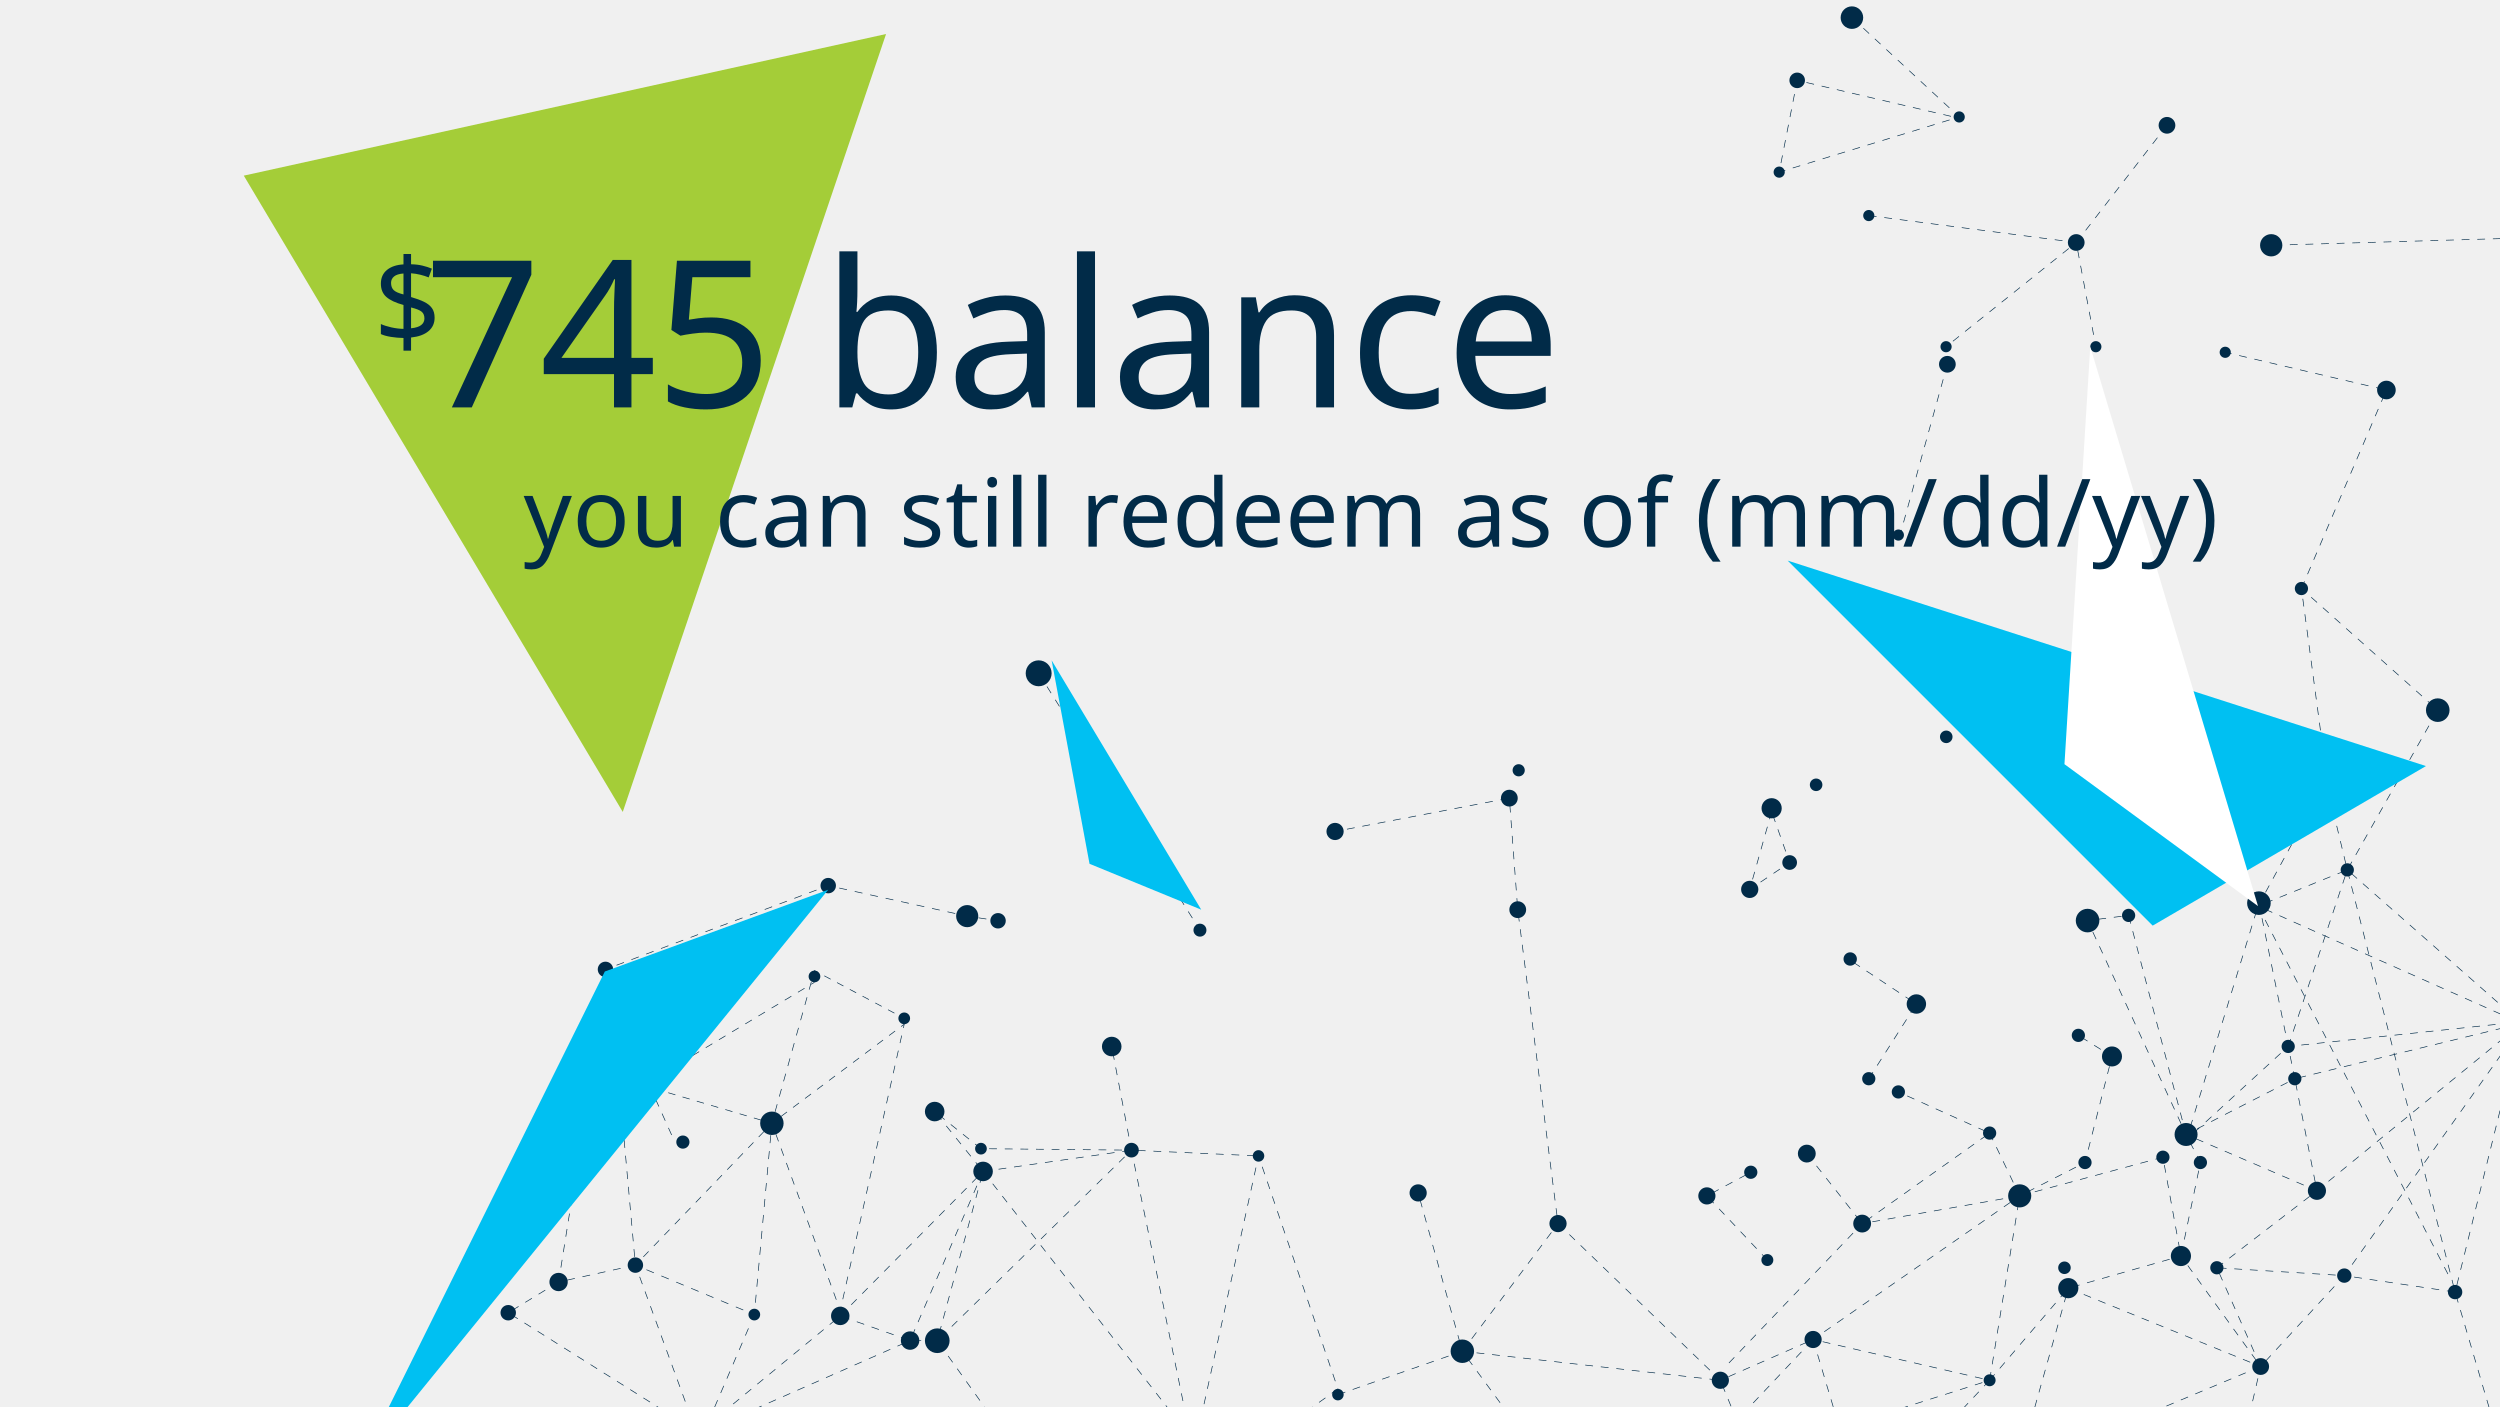
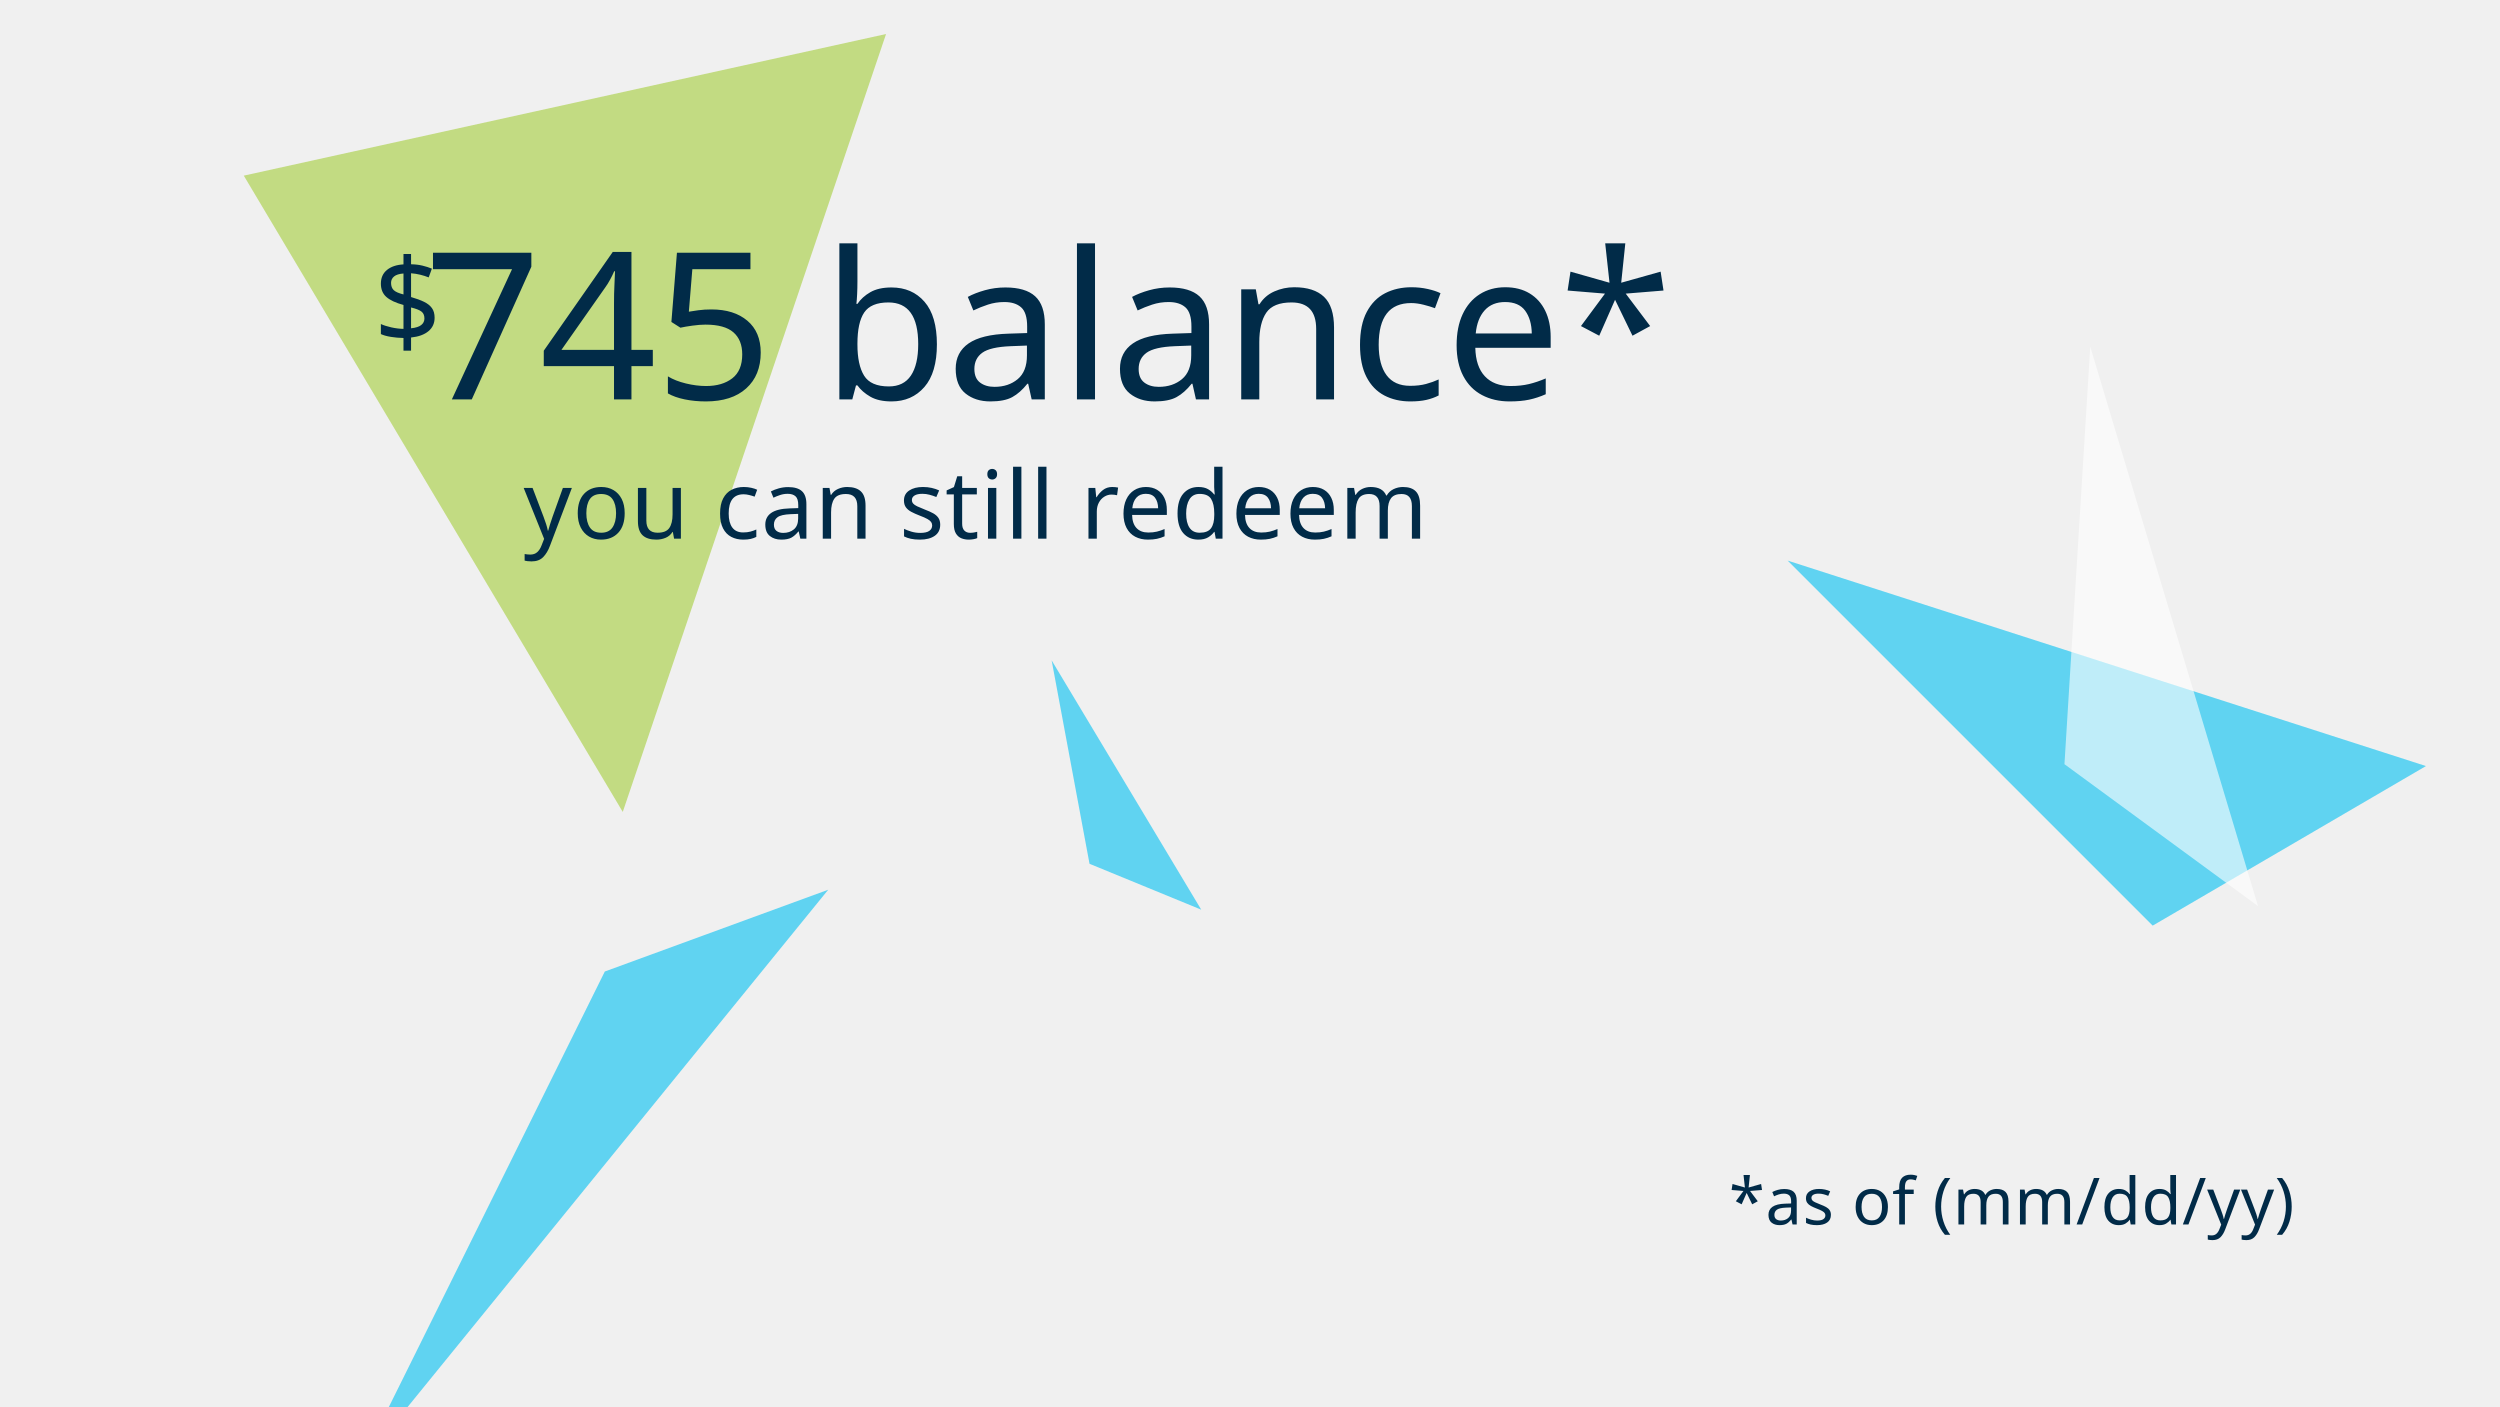
<svg xmlns="http://www.w3.org/2000/svg" version="1.1" id="_x37_45BalanceSvg" x="0px" y="0px" width="3840px" height="2160px" viewBox="0 0 3840 2160" enable-background="new 0 0 3840 2160" xml:space="preserve">
  <g id="_x2D_.contentScene-">
-     <g id="_x2D_.moveElements-_2_">
+     <g id="_x2D_.moveElements-_1_">
      <g>
        <g>
-           <circle fill="#012B48" cx="3056.06" cy="1740.4" r="10.16" />
-           <circle fill="#012B48" cx="3202.54" cy="1785.63" r="10.16" />
-           <circle fill="#012B48" cx="3322.23" cy="1777.47" r="10.16" />
-           <circle fill="#012B48" cx="3379.82" cy="1785.63" r="10.16" />
-           <circle fill="#012B48" cx="3405.1" cy="1947.28" r="10.16" />
-           <circle fill="#012B48" cx="3472.37" cy="2098.96" r="12.93" />
-           <circle fill="#012B48" cx="3600.85" cy="1959.33" r="11.04" />
-           <circle fill="#012B48" cx="3192.38" cy="1590.31" r="10.16" />
-           <circle fill="#012B48" cx="3269.54" cy="1406.06" r="10.16" />
-           <circle fill="#012B48" cx="3206.5" cy="1414.02" r="18.12" />
-           <circle fill="#012B48" cx="3244" cy="1622.71" r="15.38" />
-           <circle fill="#012B48" cx="2915.89" cy="1677.21" r="10.16" />
-           <circle fill="#012B48" cx="2870.43" cy="1656.9" r="10.16" />
-           <circle fill="#012B48" cx="2943.57" cy="1542.17" r="14.92" />
-           <circle fill="#012B48" cx="2841.92" cy="1473.02" r="10.27" />
-           <circle fill="#012B48" cx="3102.26" cy="1836.85" r="17.77" />
-           <circle fill="#012B48" cx="3176.88" cy="1978.61" r="15.51" />
-           <circle fill="#012B48" cx="3349.89" cy="1929.24" r="15.51" />
-           <circle fill="#012B48" cx="3357.8" cy="1742.57" r="17.67" />
-           <circle fill="#012B48" cx="3171.01" cy="1947.28" r="9.64" />
-           <polyline fill="none" stroke="#012B48" stroke-miterlimit="10" stroke-dasharray="12" points="2870.43,1656.9 2943.57,1542.17       2843.56,1476.02     " />
-           <polyline fill="none" stroke="#012B48" stroke-miterlimit="10" stroke-dasharray="12" points="3056.06,1740.4 3102.26,1836.85       3202.54,1785.63 3244,1622.71 3192.38,1590.31     " />
-           <polyline fill="none" stroke="#012B48" stroke-miterlimit="10" stroke-dasharray="12" points="3102.26,1836.85 3322.23,1777.47       3349.89,1929.24 3379.82,1785.63 3357.8,1742.57 3269.54,1406.06 3206.5,1414.02 3357.8,1742.57     " />
-           <polyline fill="none" stroke="#012B48" stroke-miterlimit="10" stroke-dasharray="12" points="3056.06,2120.1 3176.88,1978.61       3349.89,1929.24 3472.37,2098.96 3405.1,1947.28 3600.85,1959.33 3472.37,2098.96 3252.91,2191.04     " />
-           <polyline fill="none" stroke="#012B48" stroke-miterlimit="10" stroke-dasharray="12" points="3112.36,2208.02 3176.88,1978.61       3472.37,2098.96 3434.06,2264.32     " />
+           <polygon opacity="0.6" fill="#00C0F2" points="2745.85,861.09 3306.53,1421.77 3726.28,1176.66     " />
          <rect fill="none" width="3840" height="2148.64" />
        </g>
      </g>
      <g>
        <g>
-           <circle fill="#012B48" cx="3219.21" cy="532.54" r="8.58" />
-           <circle fill="#012B48" cx="2989.16" cy="532.54" r="8.58" />
-           <circle fill="#012B48" cx="2915.89" cy="821.84" r="8.58" />
-           <circle fill="#012B48" cx="2870.44" cy="331.09" r="8.58" />
-           <circle fill="#012B48" cx="2732.83" cy="264.4" r="8.58" />
-           <circle fill="#012B48" cx="3009.34" cy="179.64" r="8.58" />
-           <circle fill="#012B48" cx="2760.48" cy="123.42" r="11.95" />
-           <circle fill="#012B48" cx="3189.08" cy="372.48" r="12.85" />
-           <circle fill="#012B48" cx="2844.54" cy="27.08" r="17.32" />
-           <circle fill="#012B48" cx="3328.48" cy="192.48" r="12.85" />
-           <circle fill="#012B48" cx="2991.16" cy="559.54" r="12.85" />
-           <polyline fill="none" stroke="#012B48" stroke-miterlimit="10" stroke-dasharray="12" points="3328.48,192.48 3189.08,372.48       3219.21,532.54     " />
-           <polyline fill="none" stroke="#012B48" stroke-miterlimit="10" stroke-dasharray="12" points="2870.44,331.09 3189.08,372.48       2989.16,532.54     " />
-           <line fill="none" stroke="#012B48" stroke-miterlimit="10" stroke-dasharray="12" x1="2991.16" y1="559.54" x2="2918.45" y2="821.84" />
-           <polyline fill="none" stroke="#012B48" stroke-miterlimit="10" stroke-dasharray="12" points="2844.54,27.08 3009.34,179.64       2732.83,264.4 2760.48,123.42 3000.76,179.64     " />
+           <polygon opacity="0.6" fill="#00C0F2" points="1615.3,1014.28 1673.51,1326.79 1845.09,1397.26     " />
          <rect fill="none" width="3840" height="2148.64" />
        </g>
      </g>
      <g>
        <g>
-           <circle fill="#012B48" cx="3524.83" cy="1656.9" r="10.16" />
-           <g>
-             <circle fill="#012B48" cx="3558.8" cy="1829.05" r="13.96" />
-             <circle fill="#012B48" cx="3771.05" cy="1984.65" r="11.04" />
-             <g>
-               <circle fill="#012B48" cx="3514.67" cy="1607.32" r="10.16" />
-               <circle fill="#012B48" cx="3605.44" cy="1336.13" r="10.16" />
-               <circle fill="#012B48" cx="3534.99" cy="903.98" r="10.16" />
-               <circle fill="#012B48" cx="3665.53" cy="599.07" r="14.32" />
-               <circle fill="#012B48" cx="3488.58" cy="376.75" r="17.12" />
-               <circle fill="#012B48" cx="3417.95" cy="541.12" r="8.58" />
-               <circle fill="#012B48" cx="3469.68" cy="1387.22" r="18.12" />
-               <circle fill="#012B48" cx="3744.39" cy="1090.79" r="18.12" />
-               <polyline fill="none" stroke="#012B48" stroke-miterlimit="10" stroke-dasharray="12" points="3405.1,1947.28 3558.8,1829.05         3357.8,1742.57 3524.83,1656.9 3514.67,1607.32 3469.68,1387.22 3358.33,1750.56 3514.67,1607.32 3892.23,1567.3         3524.83,1656.9 3558.8,1829.05 3879.47,1566.79 3600.85,1959.33 3771.05,1984.65 3873.15,1571.95       " />
-               <polyline fill="none" stroke="#012B48" stroke-miterlimit="10" stroke-dasharray="12" points="3760.01,1956.93         3468.29,1391.76 3873.15,1571.95 3605.44,1336.13 3468.29,1391.76 3572.77,1200.4 3605.44,1336.13 3744.39,1090.79         3534.99,903.98 3572.77,1185.47       " />
-               <polyline fill="none" stroke="#012B48" stroke-miterlimit="10" stroke-dasharray="12" points="3514.67,1607.32         3605.44,1336.13 3771.05,1984.65 3827,2174.7       " />
-               <polyline fill="none" stroke="#012B48" stroke-miterlimit="10" stroke-dasharray="12" points="3534.99,903.98 3665.53,599.07         3417.95,541.12       " />
-               <line fill="none" stroke="#012B48" stroke-miterlimit="10" stroke-dasharray="12" x1="3889.04" y1="365.13" x2="3488.58" y2="376.75" />
-             </g>
-           </g>
+           <polygon opacity="0.6" fill="#00C0F2" points="929,1492.23 552.15,2252.06 1272.15,1366.62     " />
          <rect fill="none" width="3840" height="2148.64" />
        </g>
      </g>
      <g>
        <g>
-           <circle fill="#012B48" cx="2721.23" cy="1241.47" r="15.51" />
-           <circle fill="#012B48" cx="2687.58" cy="1366.1" r="13.24" />
-           <circle fill="#012B48" cx="2748.91" cy="1324.83" r="11.3" />
-           <circle fill="#012B48" cx="2789.56" cy="1205.46" r="9.65" />
-           <circle fill="#012B48" cx="2989.43" cy="1131.78" r="9.65" />
-           <polygon fill="none" stroke="#012B48" stroke-miterlimit="10" stroke-dasharray="12" points="2721.23,1246.76 2687.58,1366.1       2748.91,1324.83     " />
-           <rect fill="none" width="3840" height="2148.64" />
-         </g>
-       </g>
-       <g>
-         <g>
-           <circle fill="#012B48" cx="1595.38" cy="1034.19" r="19.91" />
-           <circle fill="#012B48" cx="1843.13" cy="1428.72" r="9.96" />
-           <line fill="none" stroke="#012B48" stroke-miterlimit="10" stroke-dasharray="12" x1="1595.38" y1="1034.19" x2="1843.13" y2="1428.72" />
-           <rect fill="none" width="3840" height="2148.64" />
-         </g>
-       </g>
-       <g>
-         <g>
-           <circle fill="#012B48" cx="1485.62" cy="1407.17" r="17" />
-           <circle fill="#012B48" cx="1533.01" cy="1414.31" r="11.86" />
-           <circle fill="#012B48" cx="1272.15" cy="1360.31" r="11.86" />
-           <circle fill="#012B48" cx="930.01" cy="1488.99" r="11.86" />
-           <circle fill="#012B48" cx="780.65" cy="2016.35" r="11.86" />
-           <circle fill="#012B48" cx="858" cy="1969.16" r="14.08" />
-           <circle fill="#012B48" cx="975.97" cy="1943.22" r="11.86" />
-           <circle fill="#012B48" cx="1048.91" cy="1754.24" r="10.12" />
-           <circle fill="#012B48" cx="1185.61" cy="1725.35" r="17.99" />
-           <circle fill="#012B48" cx="1251.02" cy="1499.84" r="8.99" />
-           <circle fill="#012B48" cx="1388.9" cy="1564.18" r="8.99" />
-           <circle fill="#012B48" cx="1158.62" cy="2019.21" r="8.99" />
-           <g>
-             <g>
-               <line fill="none" stroke="#012B48" stroke-miterlimit="10" x1="1533.01" y1="1414.31" x2="1527.08" y2="1413.41" />
-               <polyline fill="none" stroke="#012B48" stroke-miterlimit="10" stroke-dasharray="12.157,12.157" points="1515.05,1411.6         1485.62,1407.17 1272.15,1360.31 941.31,1484.73       " />
-               <line fill="none" stroke="#012B48" stroke-miterlimit="10" x1="935.62" y1="1486.87" x2="930.01" y2="1488.99" />
-             </g>
-           </g>
-           <g>
-             <g>
-               <line fill="none" stroke="#012B48" stroke-miterlimit="10" x1="1388.9" y1="1564.18" x2="1383.6" y2="1561.36" />
-               <line fill="none" stroke="#012B48" stroke-miterlimit="10" stroke-dasharray="11.089,11.089" x1="1373.81" y1="1556.16" x2="1261.22" y2="1496.27" />
-               <polyline fill="none" stroke="#012B48" stroke-miterlimit="10" points="1256.32,1493.66 1251.02,1490.85 1249.41,1496.63               " />
-               <line fill="none" stroke="#012B48" stroke-miterlimit="10" stroke-dasharray="12.182,12.182" x1="1246.14" y1="1508.36" x2="1188.86" y2="1713.7" />
-               <polyline fill="none" stroke="#012B48" stroke-miterlimit="10" points="1187.22,1719.57 1185.61,1725.35 1190.41,1721.76               " />
-               <line fill="none" stroke="#012B48" stroke-miterlimit="10" stroke-dasharray="11.521,11.521" x1="1199.63" y1="1714.85" x2="1379.48" y2="1580.22" />
-               <polyline fill="none" stroke="#012B48" stroke-miterlimit="10" points="1384.09,1576.77 1388.9,1573.18 1387.59,1579.03               " />
-               <line fill="none" stroke="#012B48" stroke-miterlimit="10" stroke-dasharray="11.857,11.857" x1="1385" y1="1590.6" x2="1293.24" y2="2001.39" />
-               <polyline fill="none" stroke="#012B48" stroke-miterlimit="10" points="1291.95,2007.18 1290.64,2013.03 1288.58,2007.4               " />
-               <line fill="none" stroke="#012B48" stroke-miterlimit="10" stroke-dasharray="11.77,11.77" x1="1284.55" y1="1996.34" x2="1189.68" y2="1736.51" />
-               <polyline fill="none" stroke="#012B48" stroke-miterlimit="10" points="1187.66,1730.99 1185.61,1725.35 1185.06,1731.33               " />
-               <line fill="none" stroke="#012B48" stroke-miterlimit="10" stroke-dasharray="12.309,12.309" x1="1183.93" y1="1743.58" x2="1159.73" y2="2007.11" />
-               <polyline fill="none" stroke="#012B48" stroke-miterlimit="10" points="1159.17,2013.24 1158.62,2019.21 1153.08,2016.91               " />
-               <line fill="none" stroke="#012B48" stroke-miterlimit="10" stroke-dasharray="12.389,12.389" x1="1141.64" y1="2012.15" x2="987.23" y2="1947.91" />
-               <polyline fill="none" stroke="#012B48" stroke-miterlimit="10" points="981.51,1945.53 975.97,1943.22 980.13,1938.9               " />
-               <line fill="none" stroke="#012B48" stroke-miterlimit="10" stroke-dasharray="11.614,11.614" x1="988.18" y1="1930.53" x2="1177.42" y2="1733.86" />
-               <polyline fill="none" stroke="#012B48" stroke-miterlimit="10" points="1181.45,1729.67 1185.61,1725.35 1179.85,1723.65               " />
-               <line fill="none" stroke="#012B48" stroke-miterlimit="10" stroke-dasharray="11.423,11.423" x1="1168.89" y1="1720.42" x2="999.06" y2="1670.37" />
-               <polyline fill="none" stroke="#012B48" stroke-miterlimit="10" points="993.58,1668.75 987.83,1667.05 992.97,1663.96               " />
-               <line fill="none" stroke="#012B48" stroke-miterlimit="10" stroke-dasharray="11.804,11.804" x1="1003.09" y1="1657.88" x2="1240.82" y2="1514.97" />
-               <line fill="none" stroke="#012B48" stroke-miterlimit="10" x1="1245.88" y1="1511.93" x2="1251.02" y2="1508.84" />
-             </g>
-           </g>
-           <polyline fill="none" stroke="#012B48" stroke-miterlimit="10" stroke-dasharray="12" points="1031.64,1743.34 930.01,1516.74       858,1969.16 975.97,1943.22 941.87,1564.18     " />
-           <polyline fill="none" stroke="#012B48" stroke-miterlimit="10" stroke-dasharray="12" points="858,1969.16 780.65,2016.35       1069.18,2198.17 975.97,1943.22     " />
-           <polyline fill="none" stroke="#012B48" stroke-miterlimit="10" stroke-dasharray="12" points="1149.63,2040.4 1085.26,2190.23       1290.64,2021.21 1397.89,2059.13 1100.57,2190.23     " />
-           <rect fill="none" width="3840" height="2148.64" />
-         </g>
-       </g>
-       <g>
-         <g>
-           <circle fill="#012B48" cx="1506.75" cy="1764.36" r="8.99" />
-           <circle fill="#012B48" cx="1510" cy="1799.33" r="15.01" />
-           <circle fill="#012B48" cx="1435.68" cy="1707.36" r="15.01" />
-           <circle fill="#012B48" cx="1707.61" cy="1607.46" r="15.01" />
-           <circle fill="#012B48" cx="1737.91" cy="1766.63" r="11.29" />
-           <circle fill="#012B48" cx="1933.09" cy="1775.47" r="8.84" />
-           <circle fill="#012B48" cx="2055.03" cy="2142.16" r="8.84" />
-           <circle fill="#012B48" cx="1290.64" cy="2021.21" r="14.18" />
-           <circle fill="#012B48" cx="1397.89" cy="2059.13" r="14.18" />
-           <circle fill="#012B48" cx="1439.63" cy="2059.35" r="18.96" />
-           <circle fill="#012B48" cx="2178.28" cy="1832.32" r="13.21" />
-           <circle fill="#012B48" cx="2246.17" cy="2075.5" r="18.02" />
-           <polyline fill="none" stroke="#012B48" stroke-miterlimit="10" stroke-dasharray="12" points="1290.64,2021.21 1510,1799.33       1397.89,2059.13 1439.63,2059.35 1510,1799.33 1435.68,1707.36 1506.75,1764.36 1737.91,1766.63 1707.61,1607.46     " />
-           <polyline fill="none" stroke="#012B48" stroke-miterlimit="10" stroke-dasharray="12" points="1533.01,2190.23 1439.63,2059.35       1737.91,1766.63 1833.17,2230.62 1933.09,1775.47 2055.03,2133.32 1853.09,2278.11     " />
-           <line fill="none" stroke="#012B48" stroke-miterlimit="10" stroke-dasharray="12" x1="1510" y1="1799.33" x2="1828.32" y2="2206.99" />
-           <polyline fill="none" stroke="#012B48" stroke-miterlimit="10" stroke-dasharray="12" points="1510,1799.33 1737.91,1766.63       1933.09,1775.47     " />
-           <polyline fill="none" stroke="#012B48" stroke-miterlimit="10" stroke-dasharray="12" points="2055.03,2142.16 2246.17,2075.5       2178.28,1832.32     " />
-           <rect fill="none" width="3840" height="2148.64" />
-         </g>
-       </g>
-       <g>
-         <g>
-           <circle fill="#012B48" cx="2050.66" cy="1277.13" r="13.21" />
-           <circle fill="#012B48" cx="2393.13" cy="1879.43" r="13.21" />
-           <circle fill="#012B48" cx="2621.77" cy="1836.91" r="13.21" />
-           <circle fill="#012B48" cx="2689.2" cy="1800.58" r="10.16" />
-           <circle fill="#012B48" cx="2775.25" cy="1771.93" r="13.7" />
-           <circle fill="#012B48" cx="2860.27" cy="1879.43" r="13.7" />
-           <circle fill="#012B48" cx="2642.45" cy="2120.1" r="13.21" />
-           <circle fill="#012B48" cx="2784.91" cy="2057.47" r="13.21" />
-           <circle fill="#012B48" cx="2714.65" cy="1935.42" r="9.18" />
-           <circle fill="#012B48" cx="3056.06" cy="2120.1" r="9.18" />
-           <circle fill="#012B48" cx="2318.34" cy="1225.95" r="12.91" />
-           <circle fill="#012B48" cx="2332.69" cy="1183.15" r="9.36" />
-           <circle fill="#012B48" cx="2331.25" cy="1397.26" r="12.91" />
-           <polyline fill="none" stroke="#012B48" stroke-miterlimit="10" stroke-dasharray="12" points="2318.34,2173.94 2246.17,2075.5       2642.45,2120.1 2667.72,2181.6 2784.91,2057.47 2642.45,2120.1 2393.13,1879.43 2331.25,1397.26 2318.34,1225.95       2050.66,1277.13     " />
-           <line fill="none" stroke="#012B48" stroke-miterlimit="10" stroke-dasharray="12" x1="2246.17" y1="2075.5" x2="2393.13" y2="1879.43" />
-           <polyline fill="none" stroke="#012B48" stroke-miterlimit="10" stroke-dasharray="12" points="2655.66,2093.52 2860.27,1879.43       3102.26,1836.85 3056.06,2120.1 2784.91,2057.47 3102.26,1836.85     " />
-           <polyline fill="none" stroke="#012B48" stroke-miterlimit="10" stroke-dasharray="12" points="2784.91,2057.47 2825.55,2193.38       3056.06,2120.1 2943.57,2239.81     " />
-           <polyline fill="none" stroke="#012B48" stroke-miterlimit="10" stroke-dasharray="12" points="2714.65,1935.42 2621.77,1836.91       2689.2,1800.58     " />
-           <polyline fill="none" stroke="#012B48" stroke-miterlimit="10" stroke-dasharray="12" points="2775.25,1771.93 2860.27,1879.43       3056.06,1740.4 2915.89,1677.21     " />
-           <rect fill="none" width="3840" height="2148.64" />
-         </g>
-       </g>
-     </g>
-     <g id="_x2D_.moveElements-_1_">
-       <g>
-         <g>
-           <polygon fill="#00C0F2" points="2745.85,861.09 3306.53,1421.77 3726.28,1176.66     " />
-           <rect fill="none" width="3840" height="2148.64" />
-         </g>
-       </g>
-       <g>
-         <g>
-           <polygon fill="#00C0F2" points="1615.3,1014.28 1673.51,1326.79 1845.09,1397.26     " />
-           <rect fill="none" width="3840" height="2148.64" />
-         </g>
-       </g>
-       <g>
-         <g>
-           <polygon fill="#00C0F2" points="929,1492.23 552.15,2252.06 1272.15,1366.62     " />
-           <rect fill="none" width="3840" height="2148.64" />
-         </g>
-       </g>
-       <g>
-         <g>
-           <polygon fill="#FFFFFF" points="3210.64,532.54 3171.01,1173.79 3468.29,1391.76     " />
+           <polygon opacity="0.6" fill="#FFFFFF" points="3210.64,532.54 3171.01,1173.79 3468.29,1391.76     " />
          <rect fill="none" width="3840" height="2148.64" />
        </g>
      </g>
    </g>
    <g id="_x2D_.moveElements-">
      <g>
        <g>
          <g>
-             <polygon fill="#A4CD38" points="1361,52.23 956.57,1247.13 374.45,269.77      " />
+             <polygon opacity="0.6" fill="#A4CD38" points="1361,52.23 956.57,1247.13 374.45,269.77      " />
            <rect fill="none" width="3840" height="2148.64" />
          </g>
          <g>
-             <text transform="matrix(1 0 0 1 804.2353 839.7217)" fill="#012B48" font-family="'HelveticaNeueLTStd-Bd'" font-size="145.403px" letter-spacing="1">you can still redeem as of (mm/dd/yy)</text>
+             <text transform="matrix(1 0 0 1 804.2356 827.4177)" fill="#012B48" font-family="'HelveticaNeueLTStd-Bd'" font-size="145.403px" letter-spacing="1">you can still redeem</text>
            <rect fill="none" width="3840" height="2148.64" />
          </g>
-           <text transform="matrix(1 0 0 1 651.1914 625.7349)" fill="#012B48" font-family="'HelveticaNeueLTStd-ThIt'" font-size="315.413px" letter-spacing="-3">745 balance</text>
+           <text transform="matrix(1 0 0 1 651.1917 613.4308)" fill="#012B48" font-family="'HelveticaNeueLTStd-ThIt'" font-size="315.413px" letter-spacing="-3">745 balance*</text>
          <text transform="matrix(1 0 0 1 573.7588 528.0591)" fill="#012B48" font-family="'HelveticaNeueLTStd-Th'" font-size="181.767px" letter-spacing="-1">$</text>
+           <rect fill="none" width="3840" height="2148.64" />
+         </g>
+       </g>
+       <g>
+         <g>
+           <text transform="matrix(1 0 0 1 2655.66 1880.825)" fill="#012B48" font-family="'HelveticaNeueLTStd-It'" font-size="100px" letter-spacing="1">*as of (mm/dd/yy)</text>
          <rect fill="none" width="3840" height="2148.64" />
        </g>
      </g>
    </g>
  </g>
  <rect fill="none" width="3840" height="2148.64" />
</svg>
